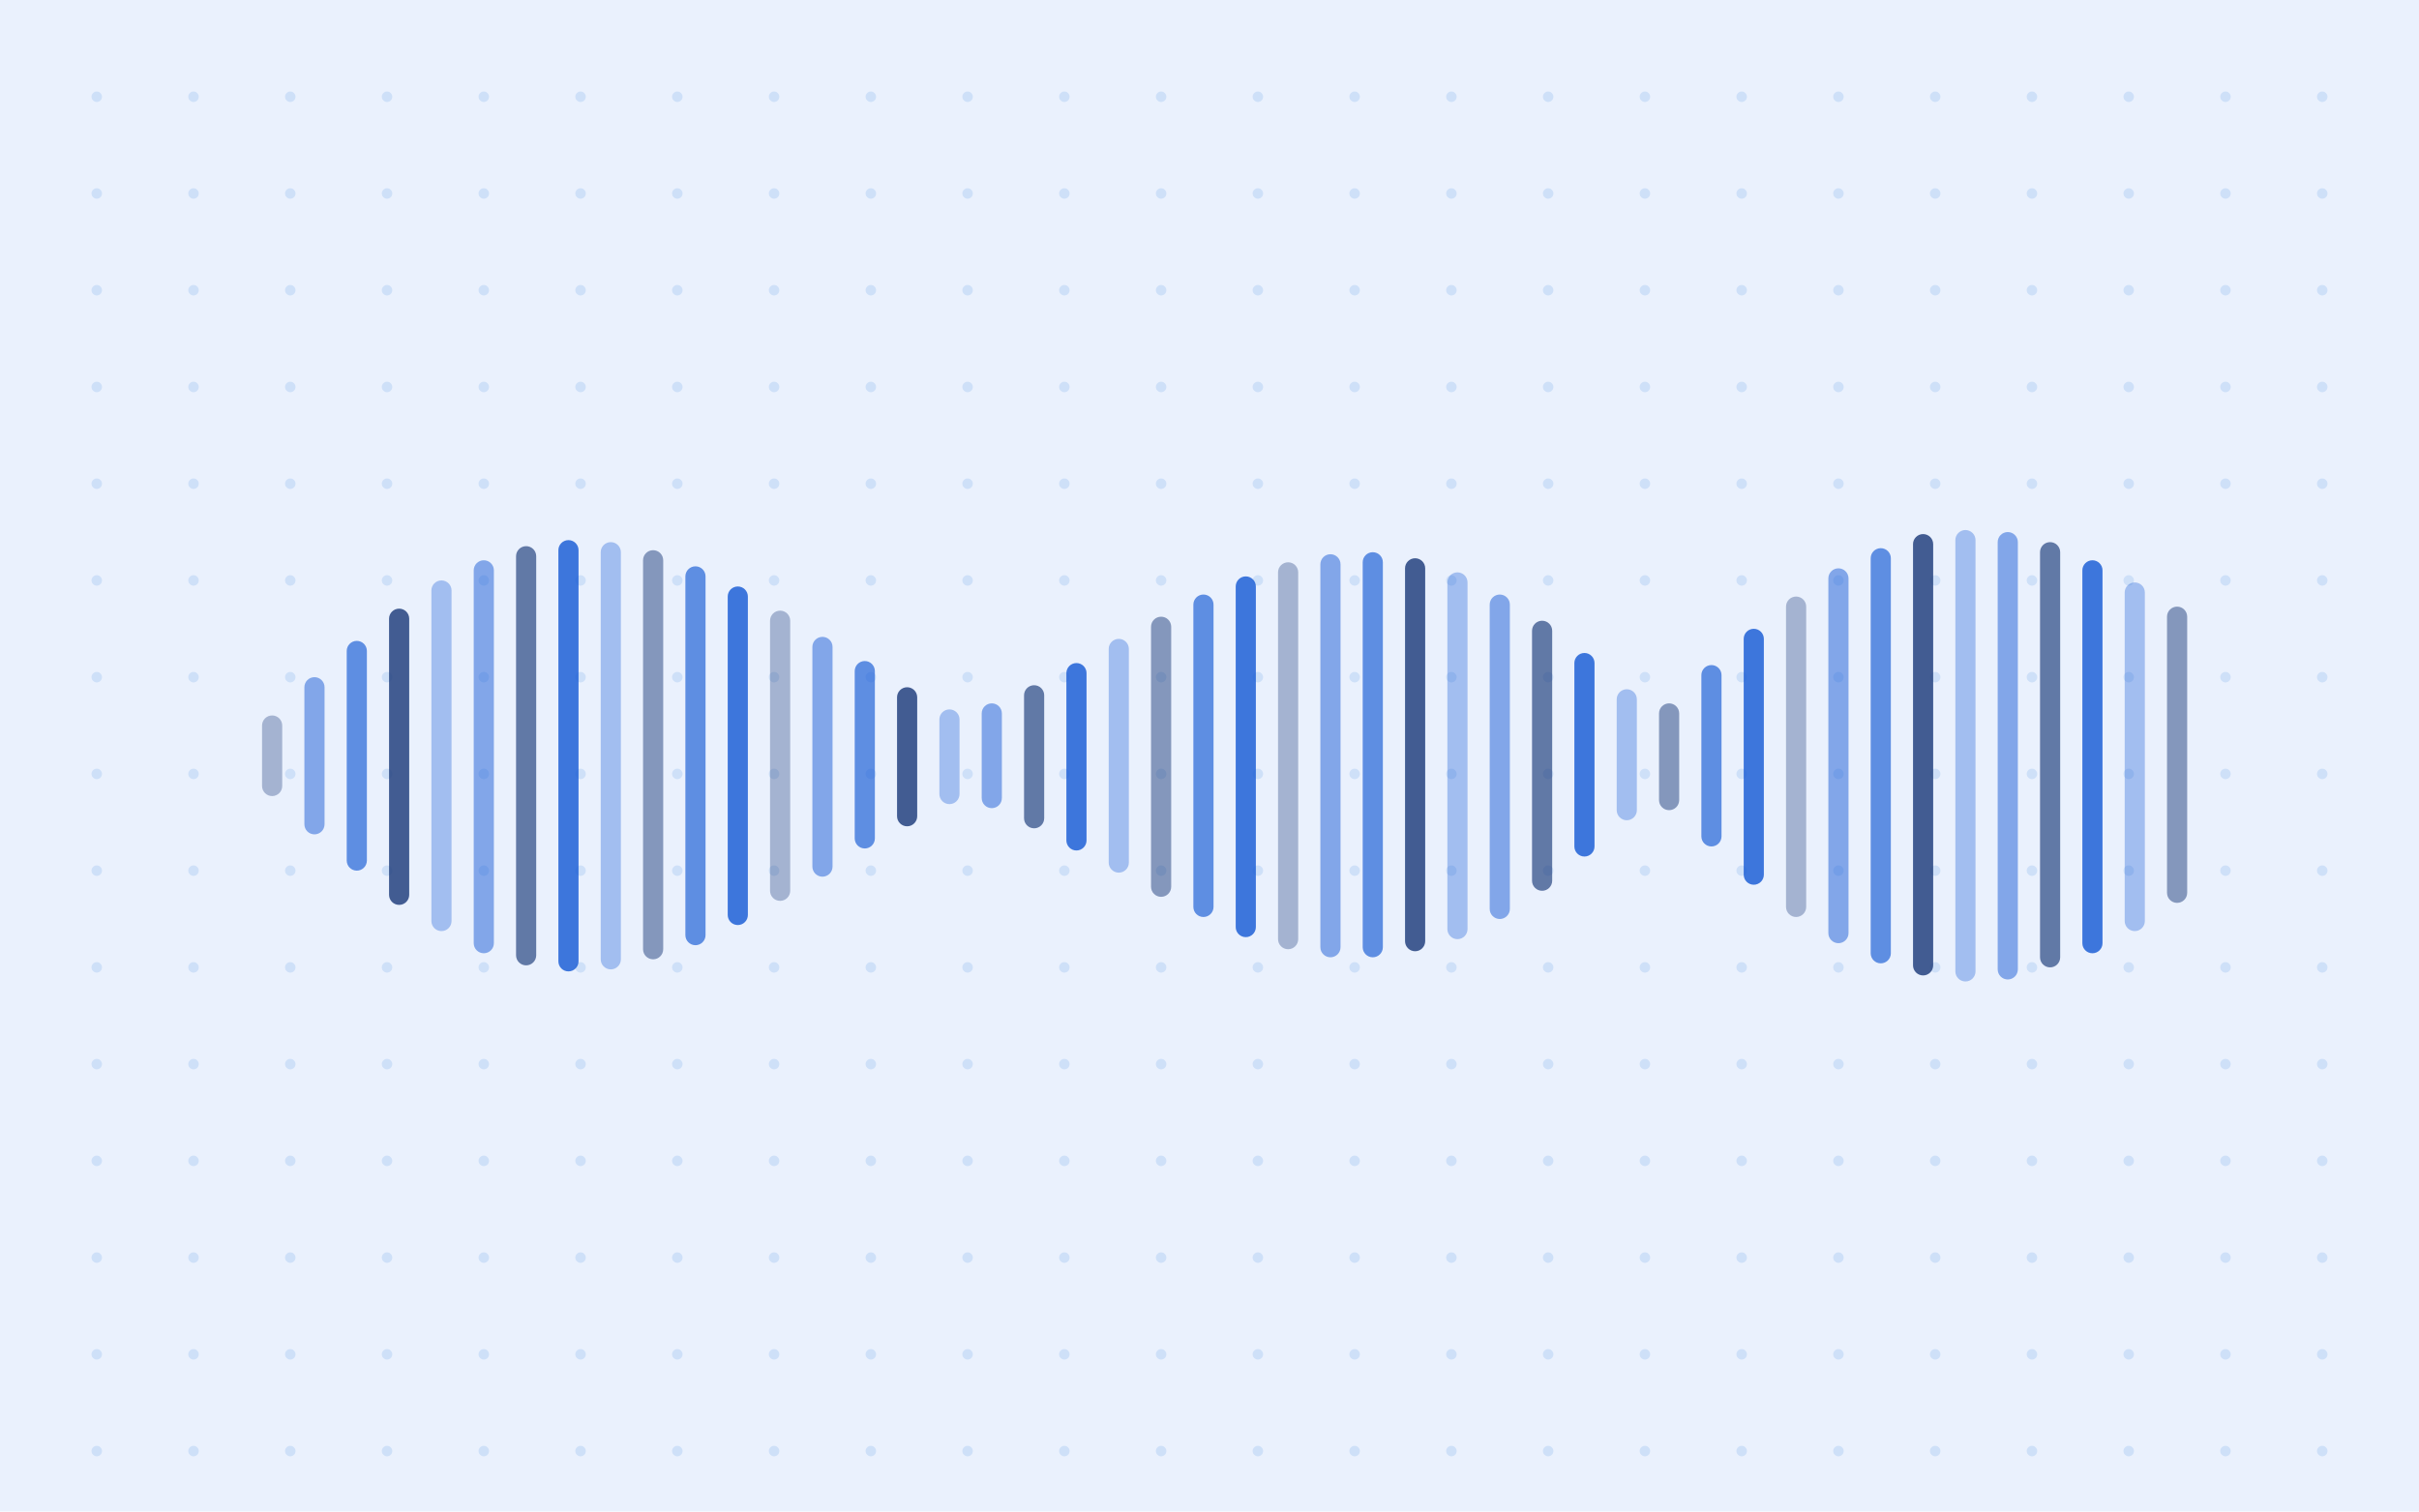
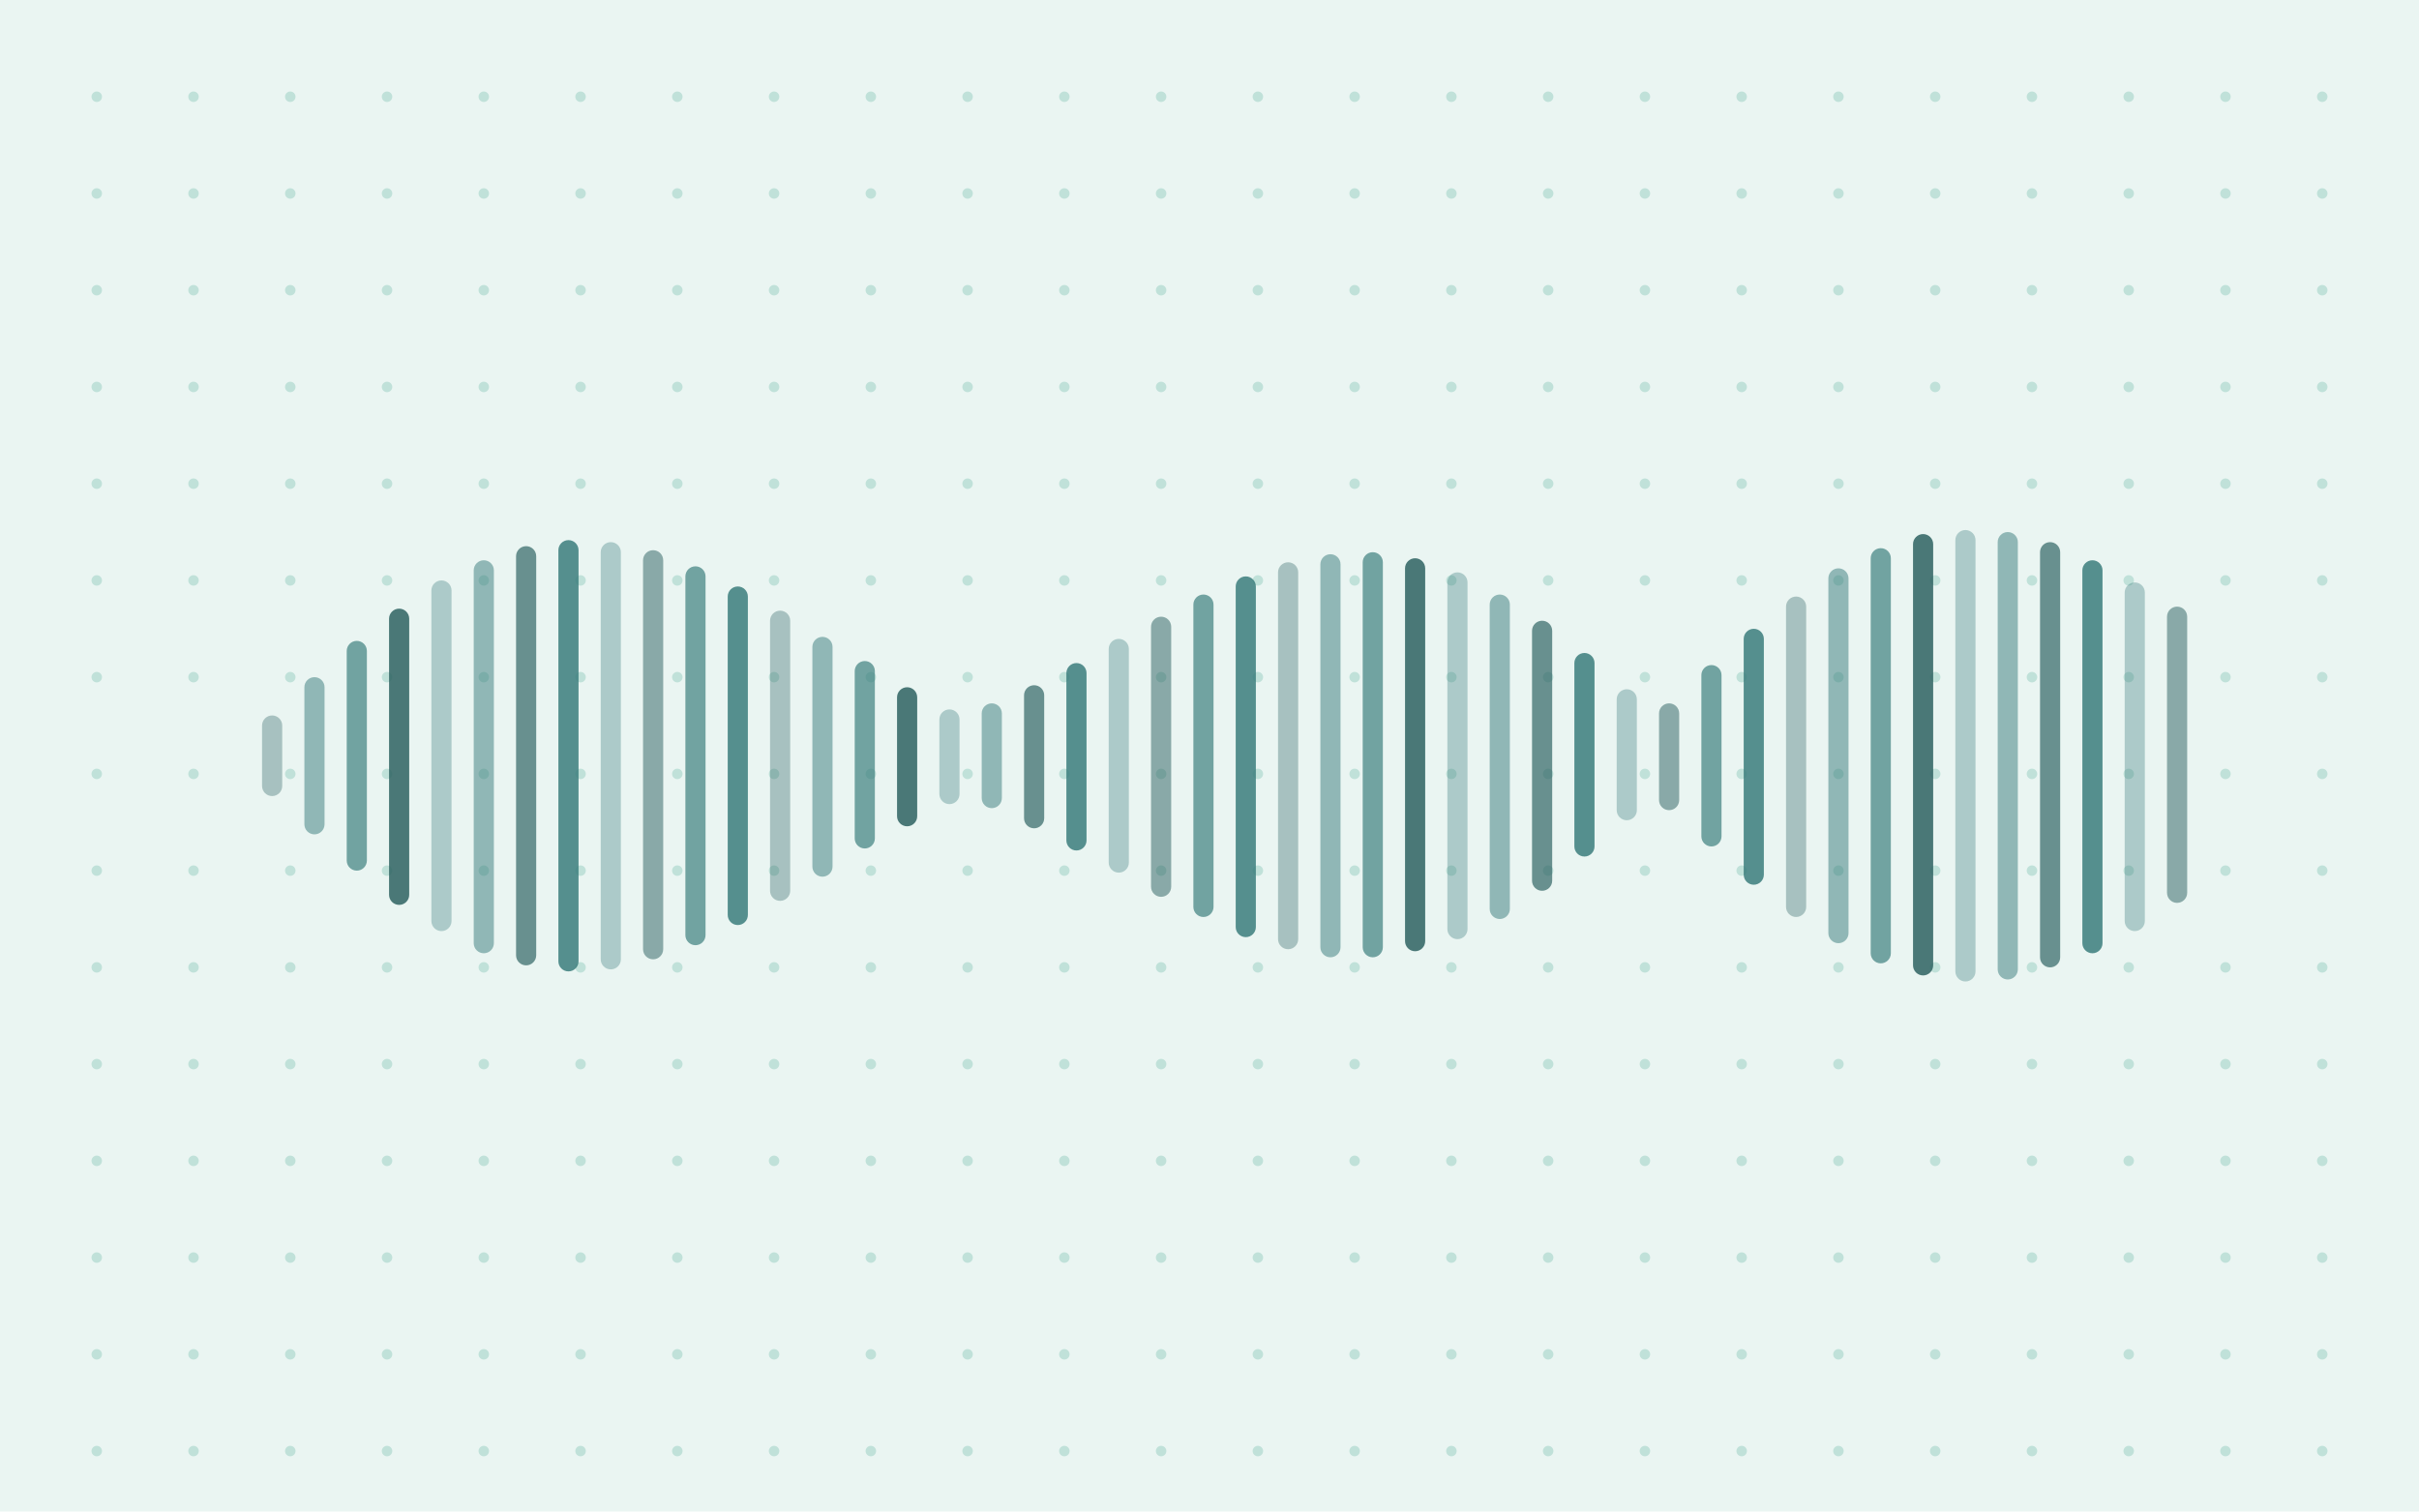
<svg xmlns="http://www.w3.org/2000/svg" viewBox="0 0 1200 750" width="1200" height="750" role="img" aria-label="Иллюстрация">
-   <rect width="1200" height="750" fill="#eaf1fd" />
-   <g fill="#aecbf2" opacity="0.45">
+   <rect width="1200" height="750" fill="#eaf5f2" />
+   <g fill="#8ec8ba" opacity="0.45">
    <circle cx="48" cy="48" r="2.6" />
    <circle cx="96" cy="48" r="2.6" />
    <circle cx="144" cy="48" r="2.6" />
    <circle cx="192" cy="48" r="2.6" />
    <circle cx="240" cy="48" r="2.6" />
    <circle cx="288" cy="48" r="2.6" />
    <circle cx="336" cy="48" r="2.6" />
    <circle cx="384" cy="48" r="2.6" />
    <circle cx="432" cy="48" r="2.6" />
    <circle cx="480" cy="48" r="2.6" />
    <circle cx="528" cy="48" r="2.6" />
    <circle cx="576" cy="48" r="2.6" />
    <circle cx="624" cy="48" r="2.6" />
    <circle cx="672" cy="48" r="2.6" />
    <circle cx="720" cy="48" r="2.6" />
    <circle cx="768" cy="48" r="2.6" />
    <circle cx="816" cy="48" r="2.6" />
    <circle cx="864" cy="48" r="2.6" />
    <circle cx="912" cy="48" r="2.6" />
    <circle cx="960" cy="48" r="2.6" />
    <circle cx="1008" cy="48" r="2.6" />
    <circle cx="1056" cy="48" r="2.6" />
    <circle cx="1104" cy="48" r="2.6" />
    <circle cx="1152" cy="48" r="2.6" />
    <circle cx="48" cy="96" r="2.6" />
    <circle cx="96" cy="96" r="2.6" />
    <circle cx="144" cy="96" r="2.6" />
    <circle cx="192" cy="96" r="2.6" />
    <circle cx="240" cy="96" r="2.6" />
    <circle cx="288" cy="96" r="2.6" />
    <circle cx="336" cy="96" r="2.6" />
    <circle cx="384" cy="96" r="2.6" />
    <circle cx="432" cy="96" r="2.6" />
    <circle cx="480" cy="96" r="2.6" />
    <circle cx="528" cy="96" r="2.6" />
    <circle cx="576" cy="96" r="2.6" />
    <circle cx="624" cy="96" r="2.6" />
    <circle cx="672" cy="96" r="2.6" />
    <circle cx="720" cy="96" r="2.6" />
    <circle cx="768" cy="96" r="2.6" />
    <circle cx="816" cy="96" r="2.6" />
    <circle cx="864" cy="96" r="2.6" />
    <circle cx="912" cy="96" r="2.6" />
    <circle cx="960" cy="96" r="2.6" />
    <circle cx="1008" cy="96" r="2.6" />
    <circle cx="1056" cy="96" r="2.6" />
    <circle cx="1104" cy="96" r="2.6" />
    <circle cx="1152" cy="96" r="2.6" />
    <circle cx="48" cy="144" r="2.6" />
    <circle cx="96" cy="144" r="2.6" />
    <circle cx="144" cy="144" r="2.6" />
    <circle cx="192" cy="144" r="2.6" />
    <circle cx="240" cy="144" r="2.6" />
    <circle cx="288" cy="144" r="2.6" />
    <circle cx="336" cy="144" r="2.6" />
    <circle cx="384" cy="144" r="2.6" />
    <circle cx="432" cy="144" r="2.6" />
    <circle cx="480" cy="144" r="2.6" />
    <circle cx="528" cy="144" r="2.6" />
    <circle cx="576" cy="144" r="2.6" />
    <circle cx="624" cy="144" r="2.6" />
    <circle cx="672" cy="144" r="2.6" />
    <circle cx="720" cy="144" r="2.6" />
    <circle cx="768" cy="144" r="2.6" />
    <circle cx="816" cy="144" r="2.6" />
    <circle cx="864" cy="144" r="2.6" />
    <circle cx="912" cy="144" r="2.6" />
    <circle cx="960" cy="144" r="2.6" />
    <circle cx="1008" cy="144" r="2.6" />
    <circle cx="1056" cy="144" r="2.6" />
    <circle cx="1104" cy="144" r="2.6" />
    <circle cx="1152" cy="144" r="2.6" />
    <circle cx="48" cy="192" r="2.6" />
    <circle cx="96" cy="192" r="2.6" />
    <circle cx="144" cy="192" r="2.6" />
    <circle cx="192" cy="192" r="2.6" />
    <circle cx="240" cy="192" r="2.6" />
    <circle cx="288" cy="192" r="2.6" />
    <circle cx="336" cy="192" r="2.6" />
    <circle cx="384" cy="192" r="2.6" />
    <circle cx="432" cy="192" r="2.6" />
    <circle cx="480" cy="192" r="2.6" />
    <circle cx="528" cy="192" r="2.6" />
    <circle cx="576" cy="192" r="2.6" />
    <circle cx="624" cy="192" r="2.6" />
    <circle cx="672" cy="192" r="2.6" />
    <circle cx="720" cy="192" r="2.6" />
    <circle cx="768" cy="192" r="2.6" />
    <circle cx="816" cy="192" r="2.6" />
    <circle cx="864" cy="192" r="2.6" />
    <circle cx="912" cy="192" r="2.6" />
    <circle cx="960" cy="192" r="2.6" />
    <circle cx="1008" cy="192" r="2.6" />
    <circle cx="1056" cy="192" r="2.6" />
    <circle cx="1104" cy="192" r="2.6" />
    <circle cx="1152" cy="192" r="2.6" />
    <circle cx="48" cy="240" r="2.6" />
    <circle cx="96" cy="240" r="2.6" />
    <circle cx="144" cy="240" r="2.6" />
    <circle cx="192" cy="240" r="2.6" />
    <circle cx="240" cy="240" r="2.6" />
    <circle cx="288" cy="240" r="2.6" />
    <circle cx="336" cy="240" r="2.6" />
    <circle cx="384" cy="240" r="2.6" />
    <circle cx="432" cy="240" r="2.6" />
    <circle cx="480" cy="240" r="2.6" />
    <circle cx="528" cy="240" r="2.6" />
    <circle cx="576" cy="240" r="2.6" />
    <circle cx="624" cy="240" r="2.6" />
    <circle cx="672" cy="240" r="2.6" />
    <circle cx="720" cy="240" r="2.6" />
    <circle cx="768" cy="240" r="2.6" />
    <circle cx="816" cy="240" r="2.6" />
    <circle cx="864" cy="240" r="2.6" />
    <circle cx="912" cy="240" r="2.6" />
    <circle cx="960" cy="240" r="2.6" />
    <circle cx="1008" cy="240" r="2.6" />
    <circle cx="1056" cy="240" r="2.6" />
    <circle cx="1104" cy="240" r="2.6" />
    <circle cx="1152" cy="240" r="2.6" />
    <circle cx="48" cy="288" r="2.6" />
    <circle cx="96" cy="288" r="2.6" />
    <circle cx="144" cy="288" r="2.6" />
    <circle cx="192" cy="288" r="2.6" />
    <circle cx="240" cy="288" r="2.6" />
    <circle cx="288" cy="288" r="2.6" />
    <circle cx="336" cy="288" r="2.6" />
    <circle cx="384" cy="288" r="2.6" />
    <circle cx="432" cy="288" r="2.6" />
    <circle cx="480" cy="288" r="2.6" />
    <circle cx="528" cy="288" r="2.6" />
    <circle cx="576" cy="288" r="2.6" />
    <circle cx="624" cy="288" r="2.6" />
    <circle cx="672" cy="288" r="2.6" />
    <circle cx="720" cy="288" r="2.6" />
    <circle cx="768" cy="288" r="2.6" />
    <circle cx="816" cy="288" r="2.6" />
    <circle cx="864" cy="288" r="2.6" />
    <circle cx="912" cy="288" r="2.6" />
    <circle cx="960" cy="288" r="2.6" />
    <circle cx="1008" cy="288" r="2.6" />
    <circle cx="1056" cy="288" r="2.6" />
    <circle cx="1104" cy="288" r="2.6" />
    <circle cx="1152" cy="288" r="2.6" />
    <circle cx="48" cy="336" r="2.6" />
    <circle cx="96" cy="336" r="2.6" />
    <circle cx="144" cy="336" r="2.6" />
    <circle cx="192" cy="336" r="2.6" />
    <circle cx="240" cy="336" r="2.6" />
    <circle cx="288" cy="336" r="2.6" />
    <circle cx="336" cy="336" r="2.6" />
    <circle cx="384" cy="336" r="2.6" />
    <circle cx="432" cy="336" r="2.6" />
    <circle cx="480" cy="336" r="2.6" />
    <circle cx="528" cy="336" r="2.6" />
    <circle cx="576" cy="336" r="2.6" />
    <circle cx="624" cy="336" r="2.6" />
    <circle cx="672" cy="336" r="2.6" />
    <circle cx="720" cy="336" r="2.6" />
    <circle cx="768" cy="336" r="2.6" />
    <circle cx="816" cy="336" r="2.6" />
    <circle cx="864" cy="336" r="2.6" />
    <circle cx="912" cy="336" r="2.6" />
    <circle cx="960" cy="336" r="2.6" />
    <circle cx="1008" cy="336" r="2.6" />
    <circle cx="1056" cy="336" r="2.6" />
    <circle cx="1104" cy="336" r="2.6" />
    <circle cx="1152" cy="336" r="2.6" />
    <circle cx="48" cy="384" r="2.6" />
    <circle cx="96" cy="384" r="2.6" />
    <circle cx="144" cy="384" r="2.6" />
    <circle cx="192" cy="384" r="2.6" />
    <circle cx="240" cy="384" r="2.6" />
    <circle cx="288" cy="384" r="2.6" />
    <circle cx="336" cy="384" r="2.6" />
    <circle cx="384" cy="384" r="2.6" />
    <circle cx="432" cy="384" r="2.6" />
    <circle cx="480" cy="384" r="2.6" />
    <circle cx="528" cy="384" r="2.6" />
    <circle cx="576" cy="384" r="2.6" />
    <circle cx="624" cy="384" r="2.6" />
    <circle cx="672" cy="384" r="2.6" />
    <circle cx="720" cy="384" r="2.6" />
    <circle cx="768" cy="384" r="2.6" />
    <circle cx="816" cy="384" r="2.6" />
    <circle cx="864" cy="384" r="2.6" />
    <circle cx="912" cy="384" r="2.6" />
    <circle cx="960" cy="384" r="2.6" />
    <circle cx="1008" cy="384" r="2.6" />
    <circle cx="1056" cy="384" r="2.6" />
    <circle cx="1104" cy="384" r="2.6" />
    <circle cx="1152" cy="384" r="2.6" />
    <circle cx="48" cy="432" r="2.6" />
    <circle cx="96" cy="432" r="2.6" />
    <circle cx="144" cy="432" r="2.6" />
    <circle cx="192" cy="432" r="2.6" />
    <circle cx="240" cy="432" r="2.6" />
    <circle cx="288" cy="432" r="2.6" />
    <circle cx="336" cy="432" r="2.6" />
    <circle cx="384" cy="432" r="2.6" />
    <circle cx="432" cy="432" r="2.6" />
    <circle cx="480" cy="432" r="2.6" />
    <circle cx="528" cy="432" r="2.6" />
    <circle cx="576" cy="432" r="2.6" />
    <circle cx="624" cy="432" r="2.6" />
    <circle cx="672" cy="432" r="2.6" />
    <circle cx="720" cy="432" r="2.6" />
    <circle cx="768" cy="432" r="2.6" />
    <circle cx="816" cy="432" r="2.6" />
    <circle cx="864" cy="432" r="2.6" />
    <circle cx="912" cy="432" r="2.6" />
    <circle cx="960" cy="432" r="2.6" />
    <circle cx="1008" cy="432" r="2.6" />
    <circle cx="1056" cy="432" r="2.6" />
    <circle cx="1104" cy="432" r="2.6" />
    <circle cx="1152" cy="432" r="2.6" />
    <circle cx="48" cy="480" r="2.6" />
    <circle cx="96" cy="480" r="2.6" />
    <circle cx="144" cy="480" r="2.6" />
    <circle cx="192" cy="480" r="2.6" />
    <circle cx="240" cy="480" r="2.6" />
    <circle cx="288" cy="480" r="2.6" />
    <circle cx="336" cy="480" r="2.6" />
    <circle cx="384" cy="480" r="2.6" />
    <circle cx="432" cy="480" r="2.6" />
    <circle cx="480" cy="480" r="2.6" />
    <circle cx="528" cy="480" r="2.6" />
    <circle cx="576" cy="480" r="2.6" />
    <circle cx="624" cy="480" r="2.6" />
    <circle cx="672" cy="480" r="2.6" />
    <circle cx="720" cy="480" r="2.6" />
    <circle cx="768" cy="480" r="2.6" />
    <circle cx="816" cy="480" r="2.6" />
    <circle cx="864" cy="480" r="2.6" />
    <circle cx="912" cy="480" r="2.6" />
    <circle cx="960" cy="480" r="2.6" />
    <circle cx="1008" cy="480" r="2.6" />
    <circle cx="1056" cy="480" r="2.6" />
    <circle cx="1104" cy="480" r="2.6" />
    <circle cx="1152" cy="480" r="2.6" />
    <circle cx="48" cy="528" r="2.6" />
    <circle cx="96" cy="528" r="2.6" />
    <circle cx="144" cy="528" r="2.6" />
    <circle cx="192" cy="528" r="2.6" />
    <circle cx="240" cy="528" r="2.6" />
    <circle cx="288" cy="528" r="2.6" />
    <circle cx="336" cy="528" r="2.6" />
    <circle cx="384" cy="528" r="2.6" />
    <circle cx="432" cy="528" r="2.6" />
    <circle cx="480" cy="528" r="2.6" />
    <circle cx="528" cy="528" r="2.6" />
    <circle cx="576" cy="528" r="2.6" />
    <circle cx="624" cy="528" r="2.6" />
    <circle cx="672" cy="528" r="2.6" />
    <circle cx="720" cy="528" r="2.6" />
    <circle cx="768" cy="528" r="2.6" />
    <circle cx="816" cy="528" r="2.6" />
    <circle cx="864" cy="528" r="2.6" />
    <circle cx="912" cy="528" r="2.6" />
    <circle cx="960" cy="528" r="2.6" />
    <circle cx="1008" cy="528" r="2.6" />
    <circle cx="1056" cy="528" r="2.6" />
    <circle cx="1104" cy="528" r="2.6" />
    <circle cx="1152" cy="528" r="2.6" />
    <circle cx="48" cy="576" r="2.6" />
    <circle cx="96" cy="576" r="2.6" />
    <circle cx="144" cy="576" r="2.6" />
    <circle cx="192" cy="576" r="2.6" />
    <circle cx="240" cy="576" r="2.6" />
    <circle cx="288" cy="576" r="2.6" />
    <circle cx="336" cy="576" r="2.6" />
    <circle cx="384" cy="576" r="2.6" />
    <circle cx="432" cy="576" r="2.6" />
    <circle cx="480" cy="576" r="2.6" />
    <circle cx="528" cy="576" r="2.6" />
    <circle cx="576" cy="576" r="2.6" />
    <circle cx="624" cy="576" r="2.6" />
    <circle cx="672" cy="576" r="2.6" />
    <circle cx="720" cy="576" r="2.6" />
    <circle cx="768" cy="576" r="2.6" />
    <circle cx="816" cy="576" r="2.6" />
    <circle cx="864" cy="576" r="2.6" />
    <circle cx="912" cy="576" r="2.6" />
    <circle cx="960" cy="576" r="2.6" />
    <circle cx="1008" cy="576" r="2.6" />
    <circle cx="1056" cy="576" r="2.6" />
    <circle cx="1104" cy="576" r="2.6" />
    <circle cx="1152" cy="576" r="2.6" />
    <circle cx="48" cy="624" r="2.6" />
    <circle cx="96" cy="624" r="2.6" />
    <circle cx="144" cy="624" r="2.6" />
    <circle cx="192" cy="624" r="2.6" />
    <circle cx="240" cy="624" r="2.6" />
    <circle cx="288" cy="624" r="2.6" />
    <circle cx="336" cy="624" r="2.6" />
    <circle cx="384" cy="624" r="2.6" />
    <circle cx="432" cy="624" r="2.6" />
    <circle cx="480" cy="624" r="2.6" />
    <circle cx="528" cy="624" r="2.6" />
    <circle cx="576" cy="624" r="2.6" />
    <circle cx="624" cy="624" r="2.6" />
    <circle cx="672" cy="624" r="2.6" />
    <circle cx="720" cy="624" r="2.6" />
    <circle cx="768" cy="624" r="2.6" />
    <circle cx="816" cy="624" r="2.6" />
    <circle cx="864" cy="624" r="2.6" />
    <circle cx="912" cy="624" r="2.6" />
    <circle cx="960" cy="624" r="2.6" />
    <circle cx="1008" cy="624" r="2.6" />
    <circle cx="1056" cy="624" r="2.6" />
    <circle cx="1104" cy="624" r="2.6" />
    <circle cx="1152" cy="624" r="2.6" />
    <circle cx="48" cy="672" r="2.6" />
    <circle cx="96" cy="672" r="2.6" />
    <circle cx="144" cy="672" r="2.6" />
    <circle cx="192" cy="672" r="2.6" />
    <circle cx="240" cy="672" r="2.6" />
    <circle cx="288" cy="672" r="2.6" />
    <circle cx="336" cy="672" r="2.6" />
    <circle cx="384" cy="672" r="2.6" />
    <circle cx="432" cy="672" r="2.6" />
    <circle cx="480" cy="672" r="2.6" />
    <circle cx="528" cy="672" r="2.6" />
    <circle cx="576" cy="672" r="2.6" />
    <circle cx="624" cy="672" r="2.6" />
    <circle cx="672" cy="672" r="2.6" />
    <circle cx="720" cy="672" r="2.6" />
    <circle cx="768" cy="672" r="2.6" />
    <circle cx="816" cy="672" r="2.6" />
    <circle cx="864" cy="672" r="2.6" />
    <circle cx="912" cy="672" r="2.6" />
    <circle cx="960" cy="672" r="2.6" />
    <circle cx="1008" cy="672" r="2.6" />
    <circle cx="1056" cy="672" r="2.6" />
    <circle cx="1104" cy="672" r="2.6" />
    <circle cx="1152" cy="672" r="2.6" />
    <circle cx="48" cy="720" r="2.6" />
    <circle cx="96" cy="720" r="2.6" />
    <circle cx="144" cy="720" r="2.6" />
    <circle cx="192" cy="720" r="2.6" />
    <circle cx="240" cy="720" r="2.6" />
    <circle cx="288" cy="720" r="2.6" />
    <circle cx="336" cy="720" r="2.6" />
    <circle cx="384" cy="720" r="2.6" />
    <circle cx="432" cy="720" r="2.6" />
    <circle cx="480" cy="720" r="2.6" />
    <circle cx="528" cy="720" r="2.6" />
    <circle cx="576" cy="720" r="2.6" />
    <circle cx="624" cy="720" r="2.6" />
    <circle cx="672" cy="720" r="2.6" />
    <circle cx="720" cy="720" r="2.6" />
    <circle cx="768" cy="720" r="2.6" />
    <circle cx="816" cy="720" r="2.6" />
    <circle cx="864" cy="720" r="2.6" />
    <circle cx="912" cy="720" r="2.6" />
    <circle cx="960" cy="720" r="2.6" />
    <circle cx="1008" cy="720" r="2.6" />
    <circle cx="1056" cy="720" r="2.6" />
    <circle cx="1104" cy="720" r="2.6" />
    <circle cx="1152" cy="720" r="2.6" />
  </g>
  <g>
-     <rect x="130" y="355" width="10" height="40" rx="5" fill="#22407e" opacity="0.35" />
-     <rect x="151" y="336" width="10" height="78" rx="5" fill="#1d5fd6" opacity="0.51" />
-     <rect x="172" y="318" width="10" height="114" rx="5" fill="#1d5fd6" opacity="0.68" />
-     <rect x="193" y="302" width="10" height="147" rx="5" fill="#22407e" opacity="0.84" />
-     <rect x="214" y="288" width="10" height="174" rx="5" fill="#1d5fd6" opacity="0.35" />
-     <rect x="235" y="278" width="10" height="195" rx="5" fill="#1d5fd6" opacity="0.51" />
-     <rect x="256" y="271" width="10" height="208" rx="5" fill="#22407e" opacity="0.68" />
-     <rect x="277" y="268" width="10" height="214" rx="5" fill="#1d5fd6" opacity="0.84" />
-     <rect x="298" y="269" width="10" height="212" rx="5" fill="#1d5fd6" opacity="0.35" />
-     <rect x="319" y="273" width="10" height="203" rx="5" fill="#22407e" opacity="0.51" />
-     <rect x="340" y="281" width="10" height="188" rx="5" fill="#1d5fd6" opacity="0.68" />
-     <rect x="361" y="291" width="10" height="168" rx="5" fill="#1d5fd6" opacity="0.84" />
-     <rect x="382" y="303" width="10" height="144" rx="5" fill="#22407e" opacity="0.35" />
-     <rect x="403" y="316" width="10" height="119" rx="5" fill="#1d5fd6" opacity="0.51" />
-     <rect x="424" y="328" width="10" height="93" rx="5" fill="#1d5fd6" opacity="0.68" />
-     <rect x="445" y="341" width="10" height="69" rx="5" fill="#22407e" opacity="0.84" />
-     <rect x="466" y="352" width="10" height="47" rx="5" fill="#1d5fd6" opacity="0.35" />
-     <rect x="487" y="349" width="10" height="52" rx="5" fill="#1d5fd6" opacity="0.51" />
-     <rect x="508" y="340" width="10" height="71" rx="5" fill="#22407e" opacity="0.68" />
-     <rect x="529" y="329" width="10" height="93" rx="5" fill="#1d5fd6" opacity="0.84" />
-     <rect x="550" y="317" width="10" height="116" rx="5" fill="#1d5fd6" opacity="0.35" />
-     <rect x="571" y="306" width="10" height="139" rx="5" fill="#22407e" opacity="0.51" />
-     <rect x="592" y="295" width="10" height="160" rx="5" fill="#1d5fd6" opacity="0.68" />
-     <rect x="613" y="286" width="10" height="179" rx="5" fill="#1d5fd6" opacity="0.84" />
-     <rect x="634" y="279" width="10" height="192" rx="5" fill="#22407e" opacity="0.35" />
-     <rect x="655" y="275" width="10" height="200" rx="5" fill="#1d5fd6" opacity="0.51" />
-     <rect x="676" y="274" width="10" height="201" rx="5" fill="#1d5fd6" opacity="0.68" />
-     <rect x="697" y="277" width="10" height="195" rx="5" fill="#22407e" opacity="0.84" />
-     <rect x="718" y="284" width="10" height="182" rx="5" fill="#1d5fd6" opacity="0.35" />
-     <rect x="739" y="295" width="10" height="161" rx="5" fill="#1d5fd6" opacity="0.51" />
-     <rect x="760" y="308" width="10" height="134" rx="5" fill="#22407e" opacity="0.68" />
-     <rect x="781" y="324" width="10" height="101" rx="5" fill="#1d5fd6" opacity="0.84" />
-     <rect x="802" y="342" width="10" height="65" rx="5" fill="#1d5fd6" opacity="0.35" />
-     <rect x="823" y="349" width="10" height="53" rx="5" fill="#22407e" opacity="0.51" />
-     <rect x="844" y="330" width="10" height="90" rx="5" fill="#1d5fd6" opacity="0.68" />
-     <rect x="865" y="312" width="10" height="127" rx="5" fill="#1d5fd6" opacity="0.84" />
-     <rect x="886" y="296" width="10" height="159" rx="5" fill="#22407e" opacity="0.35" />
-     <rect x="907" y="282" width="10" height="186" rx="5" fill="#1d5fd6" opacity="0.51" />
-     <rect x="928" y="272" width="10" height="206" rx="5" fill="#1d5fd6" opacity="0.68" />
-     <rect x="949" y="265" width="10" height="219" rx="5" fill="#22407e" opacity="0.84" />
-     <rect x="970" y="263" width="10" height="224" rx="5" fill="#1d5fd6" opacity="0.35" />
-     <rect x="991" y="264" width="10" height="222" rx="5" fill="#1d5fd6" opacity="0.51" />
-     <rect x="1012" y="269" width="10" height="211" rx="5" fill="#22407e" opacity="0.68" />
-     <rect x="1033" y="278" width="10" height="195" rx="5" fill="#1d5fd6" opacity="0.84" />
-     <rect x="1054" y="289" width="10" height="173" rx="5" fill="#1d5fd6" opacity="0.35" />
-     <rect x="1075" y="301" width="10" height="147" rx="5" fill="#22407e" opacity="0.51" />
+     <rect x="130" y="355" width="10" height="40" rx="5" fill="#2c6160" opacity="0.35" />
+     <rect x="151" y="336" width="10" height="78" rx="5" fill="#397c7b" opacity="0.51" />
+     <rect x="172" y="318" width="10" height="114" rx="5" fill="#397c7b" opacity="0.68" />
+     <rect x="193" y="302" width="10" height="147" rx="5" fill="#2c6160" opacity="0.84" />
+     <rect x="214" y="288" width="10" height="174" rx="5" fill="#397c7b" opacity="0.35" />
+     <rect x="235" y="278" width="10" height="195" rx="5" fill="#397c7b" opacity="0.51" />
+     <rect x="256" y="271" width="10" height="208" rx="5" fill="#2c6160" opacity="0.68" />
+     <rect x="277" y="268" width="10" height="214" rx="5" fill="#397c7b" opacity="0.84" />
+     <rect x="298" y="269" width="10" height="212" rx="5" fill="#397c7b" opacity="0.35" />
+     <rect x="319" y="273" width="10" height="203" rx="5" fill="#2c6160" opacity="0.51" />
+     <rect x="340" y="281" width="10" height="188" rx="5" fill="#397c7b" opacity="0.68" />
+     <rect x="361" y="291" width="10" height="168" rx="5" fill="#397c7b" opacity="0.84" />
+     <rect x="382" y="303" width="10" height="144" rx="5" fill="#2c6160" opacity="0.35" />
+     <rect x="403" y="316" width="10" height="119" rx="5" fill="#397c7b" opacity="0.51" />
+     <rect x="424" y="328" width="10" height="93" rx="5" fill="#397c7b" opacity="0.68" />
+     <rect x="445" y="341" width="10" height="69" rx="5" fill="#2c6160" opacity="0.84" />
+     <rect x="466" y="352" width="10" height="47" rx="5" fill="#397c7b" opacity="0.35" />
+     <rect x="487" y="349" width="10" height="52" rx="5" fill="#397c7b" opacity="0.51" />
+     <rect x="508" y="340" width="10" height="71" rx="5" fill="#2c6160" opacity="0.68" />
+     <rect x="529" y="329" width="10" height="93" rx="5" fill="#397c7b" opacity="0.84" />
+     <rect x="550" y="317" width="10" height="116" rx="5" fill="#397c7b" opacity="0.35" />
+     <rect x="571" y="306" width="10" height="139" rx="5" fill="#2c6160" opacity="0.51" />
+     <rect x="592" y="295" width="10" height="160" rx="5" fill="#397c7b" opacity="0.68" />
+     <rect x="613" y="286" width="10" height="179" rx="5" fill="#397c7b" opacity="0.84" />
+     <rect x="634" y="279" width="10" height="192" rx="5" fill="#2c6160" opacity="0.35" />
+     <rect x="655" y="275" width="10" height="200" rx="5" fill="#397c7b" opacity="0.51" />
+     <rect x="676" y="274" width="10" height="201" rx="5" fill="#397c7b" opacity="0.68" />
+     <rect x="697" y="277" width="10" height="195" rx="5" fill="#2c6160" opacity="0.84" />
+     <rect x="718" y="284" width="10" height="182" rx="5" fill="#397c7b" opacity="0.35" />
+     <rect x="739" y="295" width="10" height="161" rx="5" fill="#397c7b" opacity="0.51" />
+     <rect x="760" y="308" width="10" height="134" rx="5" fill="#2c6160" opacity="0.68" />
+     <rect x="781" y="324" width="10" height="101" rx="5" fill="#397c7b" opacity="0.84" />
+     <rect x="802" y="342" width="10" height="65" rx="5" fill="#397c7b" opacity="0.35" />
+     <rect x="823" y="349" width="10" height="53" rx="5" fill="#2c6160" opacity="0.51" />
+     <rect x="844" y="330" width="10" height="90" rx="5" fill="#397c7b" opacity="0.68" />
+     <rect x="865" y="312" width="10" height="127" rx="5" fill="#397c7b" opacity="0.84" />
+     <rect x="886" y="296" width="10" height="159" rx="5" fill="#2c6160" opacity="0.35" />
+     <rect x="907" y="282" width="10" height="186" rx="5" fill="#397c7b" opacity="0.51" />
+     <rect x="928" y="272" width="10" height="206" rx="5" fill="#397c7b" opacity="0.68" />
+     <rect x="949" y="265" width="10" height="219" rx="5" fill="#2c6160" opacity="0.84" />
+     <rect x="970" y="263" width="10" height="224" rx="5" fill="#397c7b" opacity="0.35" />
+     <rect x="991" y="264" width="10" height="222" rx="5" fill="#397c7b" opacity="0.51" />
+     <rect x="1012" y="269" width="10" height="211" rx="5" fill="#2c6160" opacity="0.68" />
+     <rect x="1033" y="278" width="10" height="195" rx="5" fill="#397c7b" opacity="0.84" />
+     <rect x="1054" y="289" width="10" height="173" rx="5" fill="#397c7b" opacity="0.35" />
+     <rect x="1075" y="301" width="10" height="147" rx="5" fill="#2c6160" opacity="0.51" />
  </g>
</svg>
